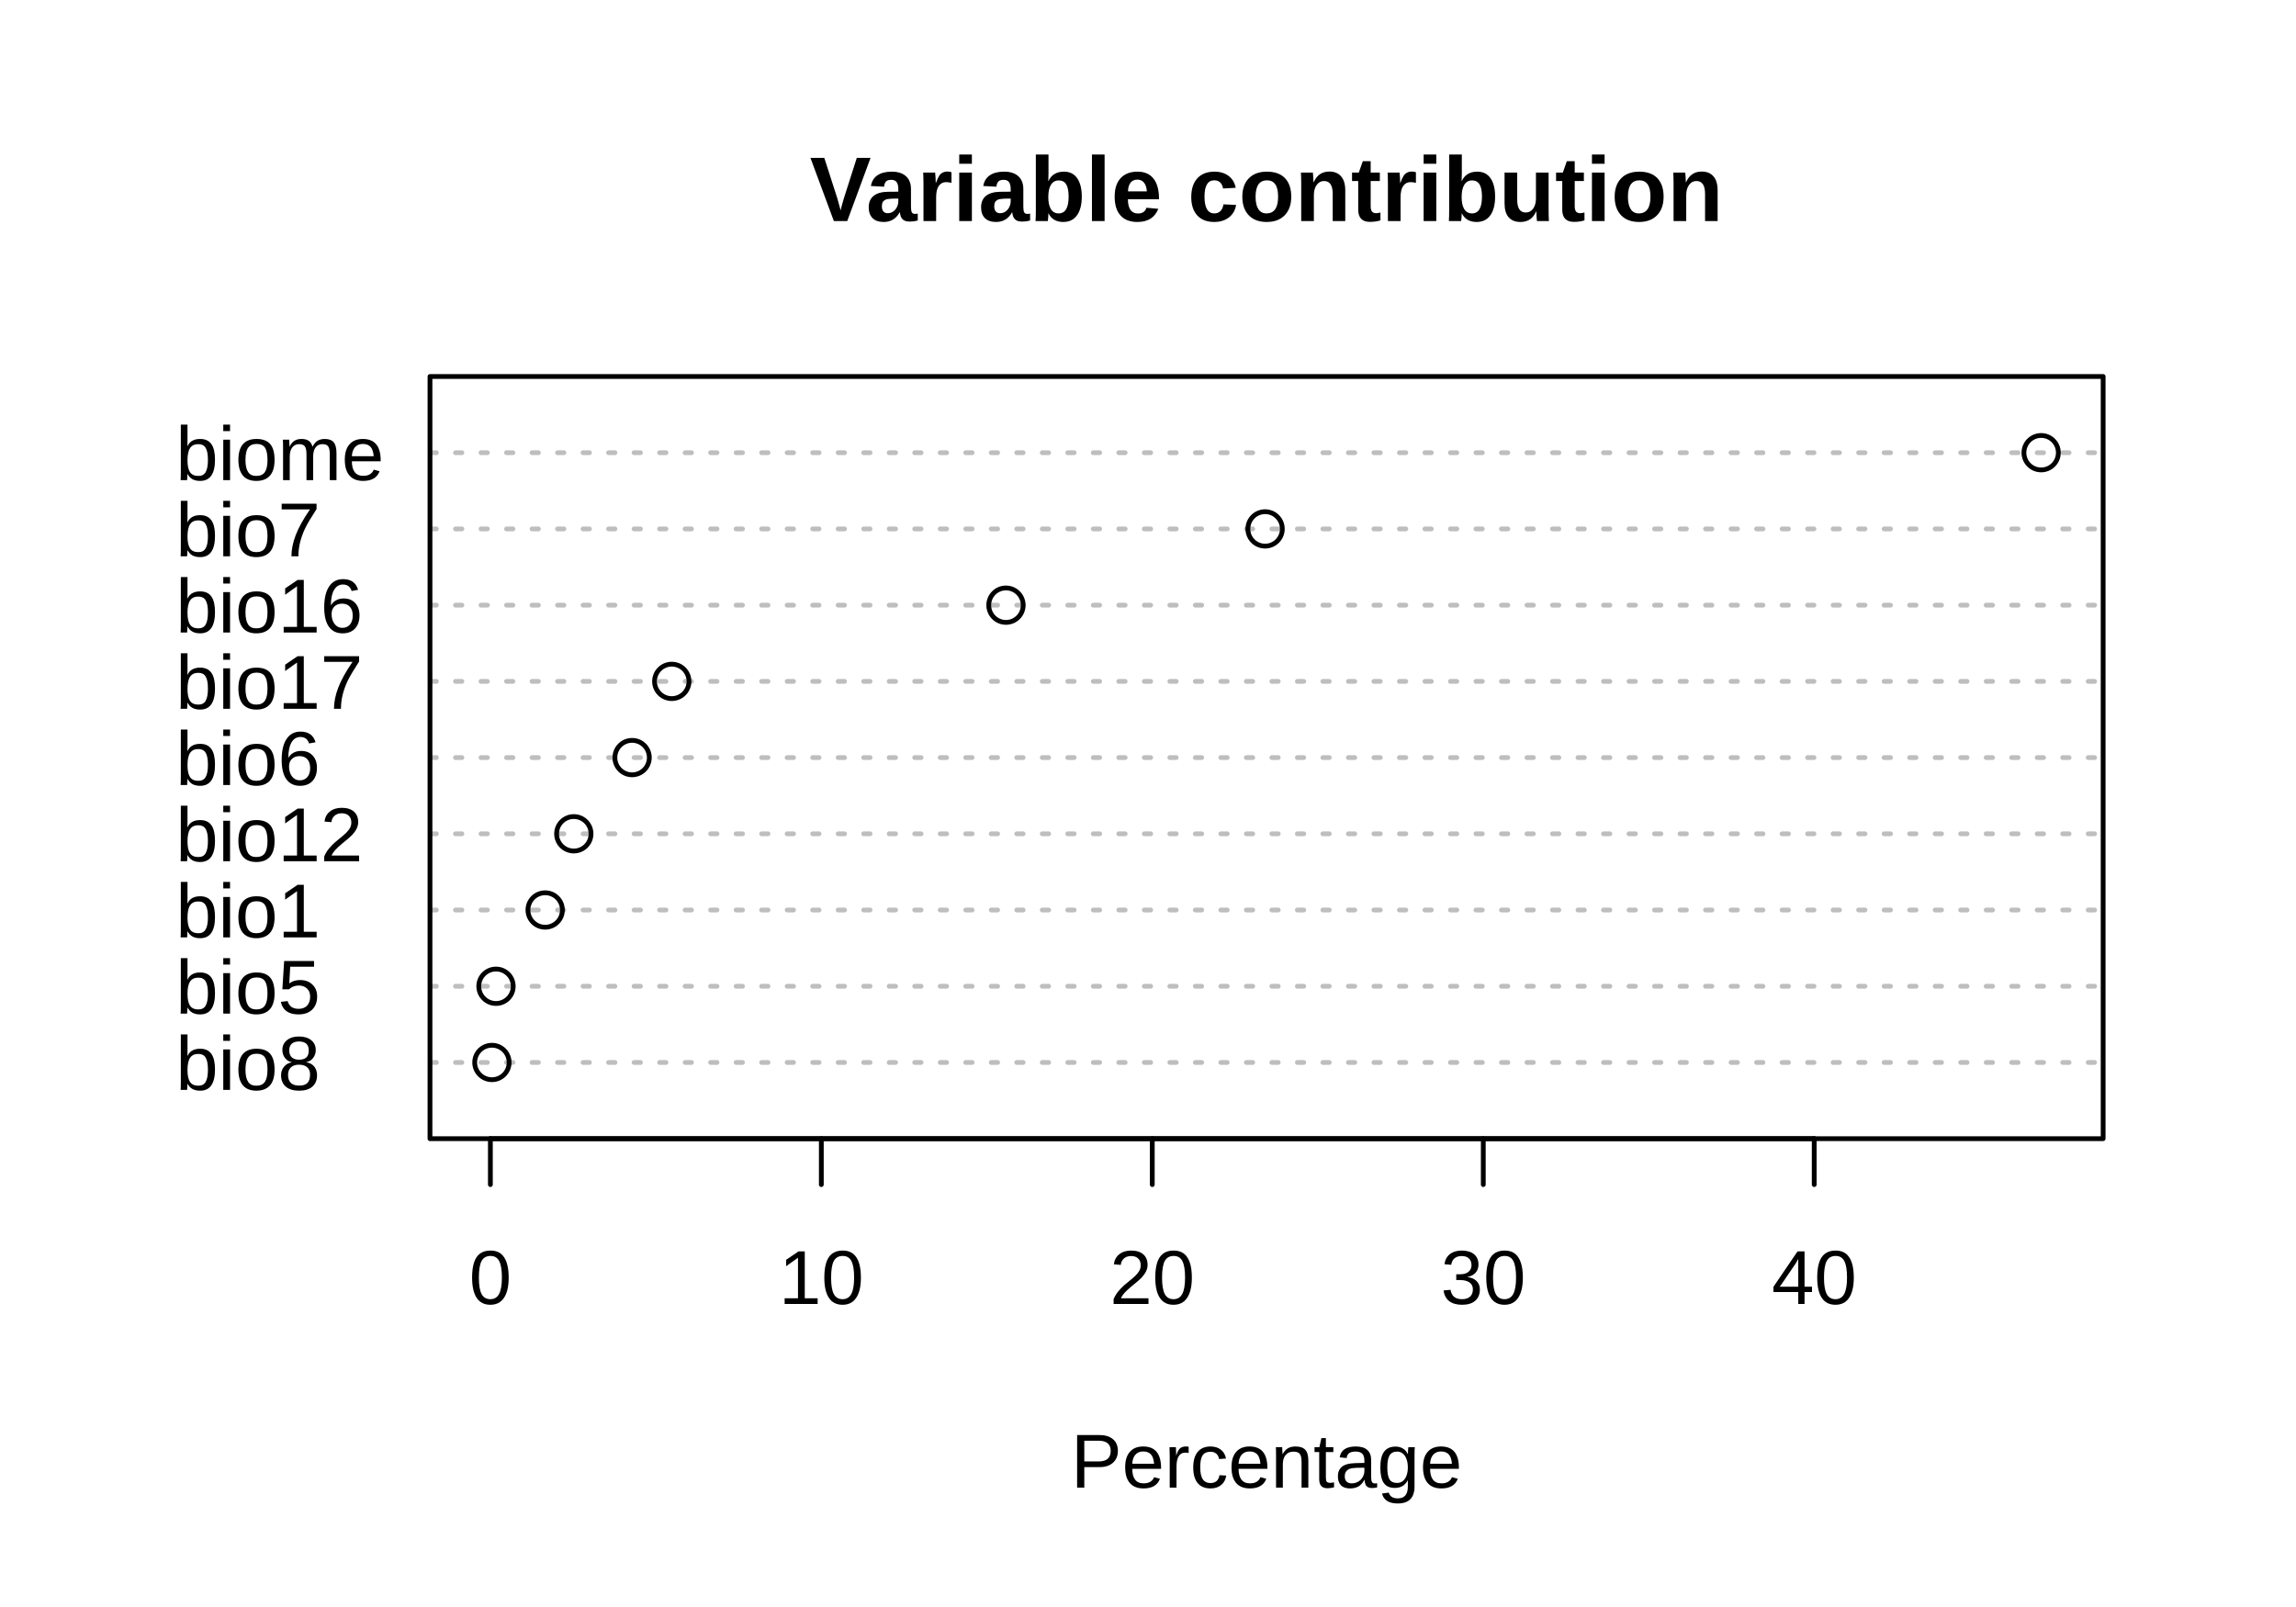
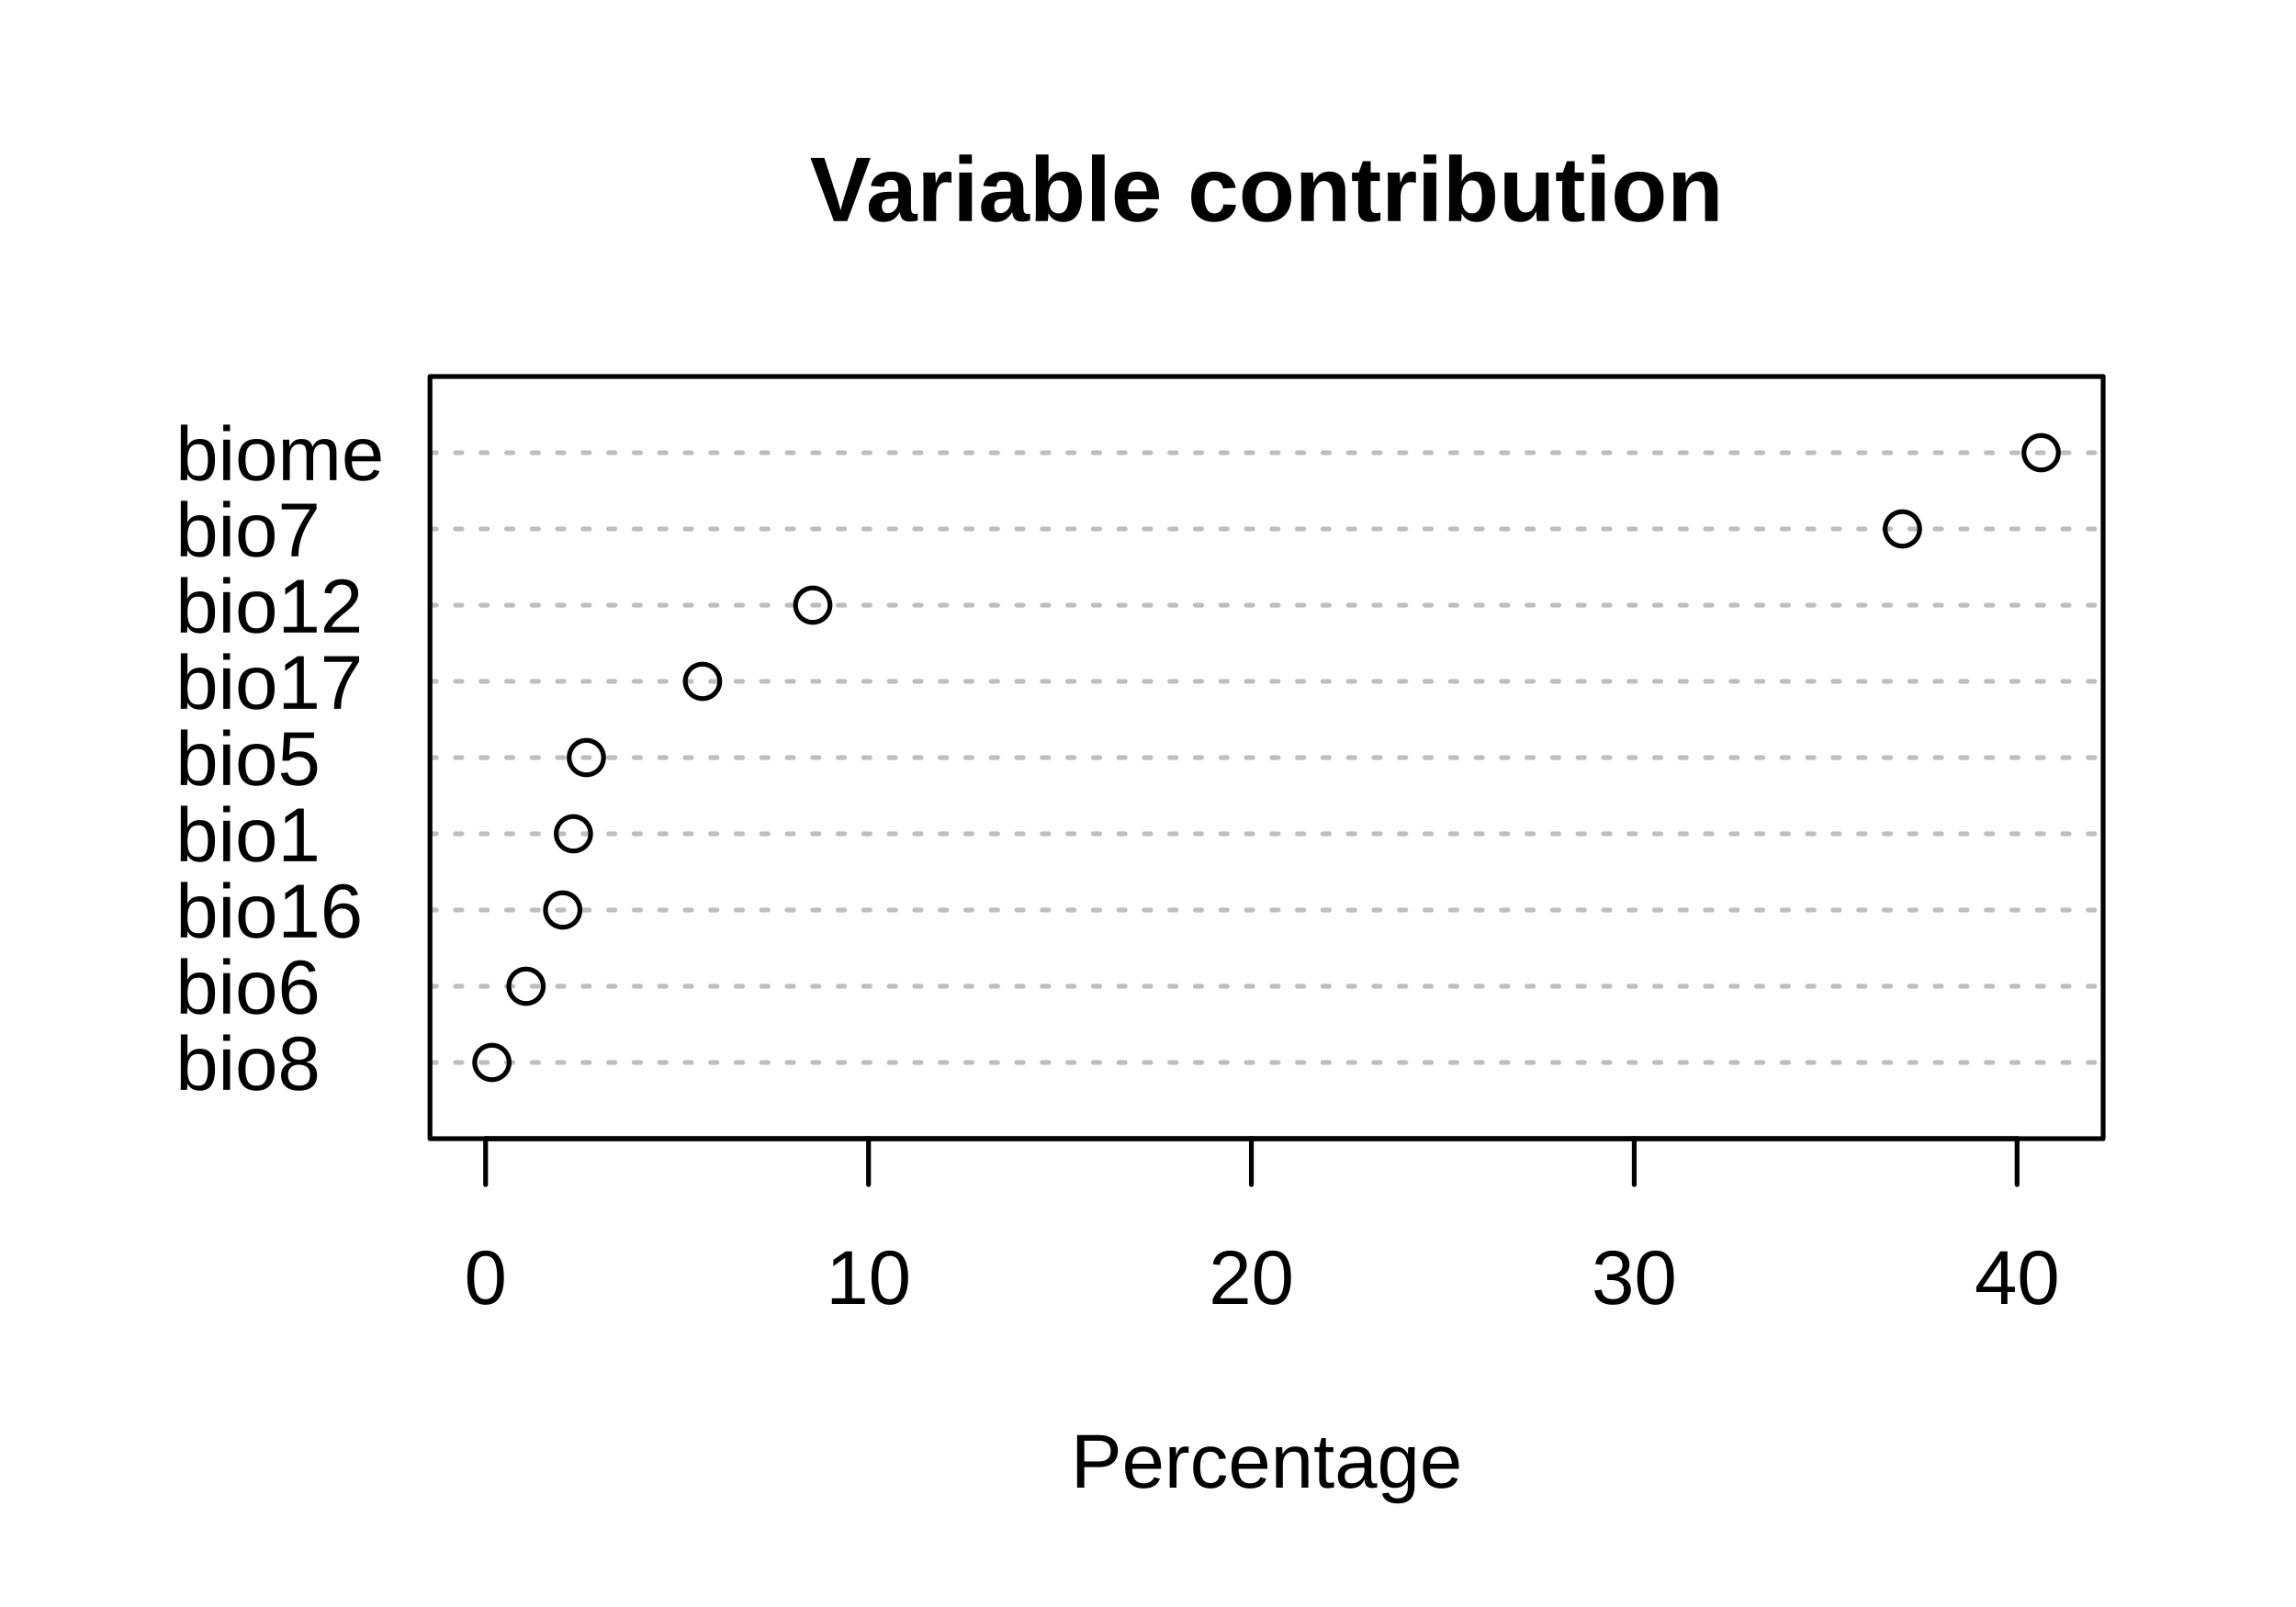
<svg xmlns="http://www.w3.org/2000/svg" class="svglite" width="360.00pt" height="252.00pt" viewBox="0 0 360.00 252.00">
  <defs>
    <style type="text/css">
    .svglite line, .svglite polyline, .svglite polygon, .svglite path, .svglite rect, .svglite circle {
      fill: none;
      stroke: #000000;
      stroke-linecap: round;
      stroke-linejoin: round;
      stroke-miterlimit: 10.00;
    }
    .svglite text {
      white-space: pre;
    }
  </style>
  </defs>
  <rect width="100%" height="100%" style="stroke: none; fill: #FFFFFF;" />
  <defs>
    <clipPath id="cpMC4wMHwzNjAuMDB8MC4wMHwyNTIuMDA=">
      <rect x="0.00" y="0.00" width="360.00" height="252.00" />
    </clipPath>
  </defs>
  <g clip-path="url(#cpMC4wMHwzNjAuMDB8MC4wMHwyNTIuMDA=)">
    <text x="27.54" y="170.91" style="font-size: 12.00px; font-family: &quot;Arial&quot;;" textLength="22.69px" lengthAdjust="spacingAndGlyphs">bio8</text>
-     <text x="27.54" y="158.95" style="font-size: 12.00px; font-family: &quot;Arial&quot;;" textLength="22.69px" lengthAdjust="spacingAndGlyphs">bio5</text>
-     <text x="27.54" y="147.00" style="font-size: 12.00px; font-family: &quot;Arial&quot;;" textLength="22.69px" lengthAdjust="spacingAndGlyphs">bio1</text>
-     <text x="27.54" y="135.05" style="font-size: 12.00px; font-family: &quot;Arial&quot;;" textLength="29.36px" lengthAdjust="spacingAndGlyphs">bio12</text>
-     <text x="27.54" y="123.10" style="font-size: 12.00px; font-family: &quot;Arial&quot;;" textLength="22.69px" lengthAdjust="spacingAndGlyphs">bio6</text>
+     <text x="27.54" y="158.95" style="font-size: 12.00px; font-family: &quot;Arial&quot;;" textLength="22.69px" lengthAdjust="spacingAndGlyphs">bio6</text>
+     <text x="27.54" y="147.00" style="font-size: 12.00px; font-family: &quot;Arial&quot;;" textLength="29.36px" lengthAdjust="spacingAndGlyphs">bio16</text>
+     <text x="27.54" y="135.05" style="font-size: 12.00px; font-family: &quot;Arial&quot;;" textLength="22.69px" lengthAdjust="spacingAndGlyphs">bio1</text>
+     <text x="27.54" y="123.10" style="font-size: 12.00px; font-family: &quot;Arial&quot;;" textLength="22.69px" lengthAdjust="spacingAndGlyphs">bio5</text>
    <text x="27.54" y="111.15" style="font-size: 12.00px; font-family: &quot;Arial&quot;;" textLength="29.36px" lengthAdjust="spacingAndGlyphs">bio17</text>
-     <text x="27.54" y="99.19" style="font-size: 12.00px; font-family: &quot;Arial&quot;;" textLength="29.36px" lengthAdjust="spacingAndGlyphs">bio16</text>
+     <text x="27.54" y="99.19" style="font-size: 12.00px; font-family: &quot;Arial&quot;;" textLength="29.36px" lengthAdjust="spacingAndGlyphs">bio12</text>
    <text x="27.54" y="87.24" style="font-size: 12.00px; font-family: &quot;Arial&quot;;" textLength="22.69px" lengthAdjust="spacingAndGlyphs">bio7</text>
    <text x="27.54" y="75.29" style="font-size: 12.00px; font-family: &quot;Arial&quot;;" textLength="32.69px" lengthAdjust="spacingAndGlyphs">biome</text>
  </g>
  <defs>
    <clipPath id="cpNjcuNDJ8MzI5Ljc2fDU5LjA0fDE3OC41Ng==">
      <rect x="67.42" y="59.04" width="262.34" height="119.52" />
    </clipPath>
  </defs>
  <g clip-path="url(#cpNjcuNDJ8MzI5Ljc2fDU5LjA0fDE3OC41Ng==)">
    <line x1="67.42" y1="166.61" x2="329.76" y2="166.61" style="stroke-width: 0.75; stroke: #BEBEBE; stroke-dasharray: 1.00,3.00;" />
    <line x1="67.42" y1="154.66" x2="329.76" y2="154.66" style="stroke-width: 0.75; stroke: #BEBEBE; stroke-dasharray: 1.00,3.00;" />
    <line x1="67.42" y1="142.70" x2="329.76" y2="142.70" style="stroke-width: 0.75; stroke: #BEBEBE; stroke-dasharray: 1.00,3.00;" />
    <line x1="67.42" y1="130.75" x2="329.76" y2="130.75" style="stroke-width: 0.75; stroke: #BEBEBE; stroke-dasharray: 1.00,3.00;" />
    <line x1="67.42" y1="118.80" x2="329.76" y2="118.80" style="stroke-width: 0.75; stroke: #BEBEBE; stroke-dasharray: 1.00,3.00;" />
    <line x1="67.42" y1="106.85" x2="329.76" y2="106.85" style="stroke-width: 0.75; stroke: #BEBEBE; stroke-dasharray: 1.00,3.00;" />
    <line x1="67.42" y1="94.90" x2="329.76" y2="94.90" style="stroke-width: 0.75; stroke: #BEBEBE; stroke-dasharray: 1.00,3.00;" />
    <line x1="67.42" y1="82.94" x2="329.76" y2="82.94" style="stroke-width: 0.75; stroke: #BEBEBE; stroke-dasharray: 1.00,3.00;" />
    <line x1="67.42" y1="70.99" x2="329.76" y2="70.99" style="stroke-width: 0.75; stroke: #BEBEBE; stroke-dasharray: 1.00,3.00;" />
    <circle cx="77.13" cy="166.61" r="2.70" style="stroke-width: 0.75;" />
-     <circle cx="77.77" cy="154.66" r="2.70" style="stroke-width: 0.75;" />
-     <circle cx="85.48" cy="142.70" r="2.70" style="stroke-width: 0.75;" />
-     <circle cx="89.97" cy="130.75" r="2.70" style="stroke-width: 0.75;" />
-     <circle cx="99.11" cy="118.80" r="2.70" style="stroke-width: 0.75;" />
-     <circle cx="105.33" cy="106.85" r="2.70" style="stroke-width: 0.75;" />
-     <circle cx="157.73" cy="94.90" r="2.70" style="stroke-width: 0.75;" />
-     <circle cx="198.36" cy="82.94" r="2.70" style="stroke-width: 0.75;" />
+     <circle cx="82.48" cy="154.66" r="2.70" style="stroke-width: 0.75;" />
+     <circle cx="88.23" cy="142.70" r="2.70" style="stroke-width: 0.75;" />
+     <circle cx="89.91" cy="130.75" r="2.70" style="stroke-width: 0.75;" />
+     <circle cx="91.94" cy="118.80" r="2.70" style="stroke-width: 0.75;" />
+     <circle cx="110.15" cy="106.85" r="2.70" style="stroke-width: 0.75;" />
+     <circle cx="127.44" cy="94.90" r="2.70" style="stroke-width: 0.75;" />
+     <circle cx="298.29" cy="82.94" r="2.70" style="stroke-width: 0.75;" />
    <circle cx="320.04" cy="70.99" r="2.70" style="stroke-width: 0.75;" />
  </g>
  <g clip-path="url(#cpMC4wMHwzNjAuMDB8MC4wMHwyNTIuMDA=)">
-     <line x1="76.89" y1="178.56" x2="284.46" y2="178.56" style="stroke-width: 0.75;" />
-     <line x1="76.89" y1="178.56" x2="76.89" y2="185.76" style="stroke-width: 0.75;" />
-     <line x1="128.78" y1="178.56" x2="128.78" y2="185.76" style="stroke-width: 0.75;" />
-     <line x1="180.67" y1="178.56" x2="180.67" y2="185.76" style="stroke-width: 0.75;" />
-     <line x1="232.57" y1="178.56" x2="232.57" y2="185.76" style="stroke-width: 0.75;" />
-     <line x1="284.46" y1="178.56" x2="284.46" y2="185.76" style="stroke-width: 0.75;" />
-     <text x="76.89" y="204.48" text-anchor="middle" style="font-size: 12.00px; font-family: &quot;Arial&quot;;" textLength="6.67px" lengthAdjust="spacingAndGlyphs">0</text>
-     <text x="128.78" y="204.48" text-anchor="middle" style="font-size: 12.00px; font-family: &quot;Arial&quot;;" textLength="13.35px" lengthAdjust="spacingAndGlyphs">10</text>
-     <text x="180.67" y="204.48" text-anchor="middle" style="font-size: 12.00px; font-family: &quot;Arial&quot;;" textLength="13.35px" lengthAdjust="spacingAndGlyphs">20</text>
-     <text x="232.57" y="204.48" text-anchor="middle" style="font-size: 12.00px; font-family: &quot;Arial&quot;;" textLength="13.35px" lengthAdjust="spacingAndGlyphs">30</text>
-     <text x="284.46" y="204.48" text-anchor="middle" style="font-size: 12.00px; font-family: &quot;Arial&quot;;" textLength="13.35px" lengthAdjust="spacingAndGlyphs">40</text>
+     <line x1="76.14" y1="178.56" x2="316.27" y2="178.56" style="stroke-width: 0.75;" />
+     <line x1="76.14" y1="178.56" x2="76.14" y2="185.76" style="stroke-width: 0.75;" />
+     <line x1="136.18" y1="178.56" x2="136.18" y2="185.76" style="stroke-width: 0.75;" />
+     <line x1="196.21" y1="178.56" x2="196.21" y2="185.76" style="stroke-width: 0.75;" />
+     <line x1="256.24" y1="178.56" x2="256.24" y2="185.76" style="stroke-width: 0.75;" />
+     <line x1="316.27" y1="178.56" x2="316.27" y2="185.76" style="stroke-width: 0.75;" />
+     <text x="76.14" y="204.48" text-anchor="middle" style="font-size: 12.00px; font-family: &quot;Arial&quot;;" textLength="6.67px" lengthAdjust="spacingAndGlyphs">0</text>
+     <text x="136.18" y="204.48" text-anchor="middle" style="font-size: 12.00px; font-family: &quot;Arial&quot;;" textLength="13.35px" lengthAdjust="spacingAndGlyphs">10</text>
+     <text x="196.21" y="204.48" text-anchor="middle" style="font-size: 12.00px; font-family: &quot;Arial&quot;;" textLength="13.35px" lengthAdjust="spacingAndGlyphs">20</text>
+     <text x="256.24" y="204.48" text-anchor="middle" style="font-size: 12.00px; font-family: &quot;Arial&quot;;" textLength="13.35px" lengthAdjust="spacingAndGlyphs">30</text>
+     <text x="316.27" y="204.48" text-anchor="middle" style="font-size: 12.00px; font-family: &quot;Arial&quot;;" textLength="13.35px" lengthAdjust="spacingAndGlyphs">40</text>
    <polygon points="67.42,178.56 329.76,178.56 329.76,59.04 67.42,59.04 " style="stroke-width: 0.75;" />
    <text x="198.59" y="34.67" text-anchor="middle" style="font-size: 14.40px; font-weight: bold; font-family: &quot;Arial&quot;;" textLength="143.14px" lengthAdjust="spacingAndGlyphs">Variable contribution</text>
    <text x="198.59" y="233.28" text-anchor="middle" style="font-size: 12.00px; font-family: &quot;Arial&quot;;" textLength="61.39px" lengthAdjust="spacingAndGlyphs">Percentage</text>
  </g>
</svg>
